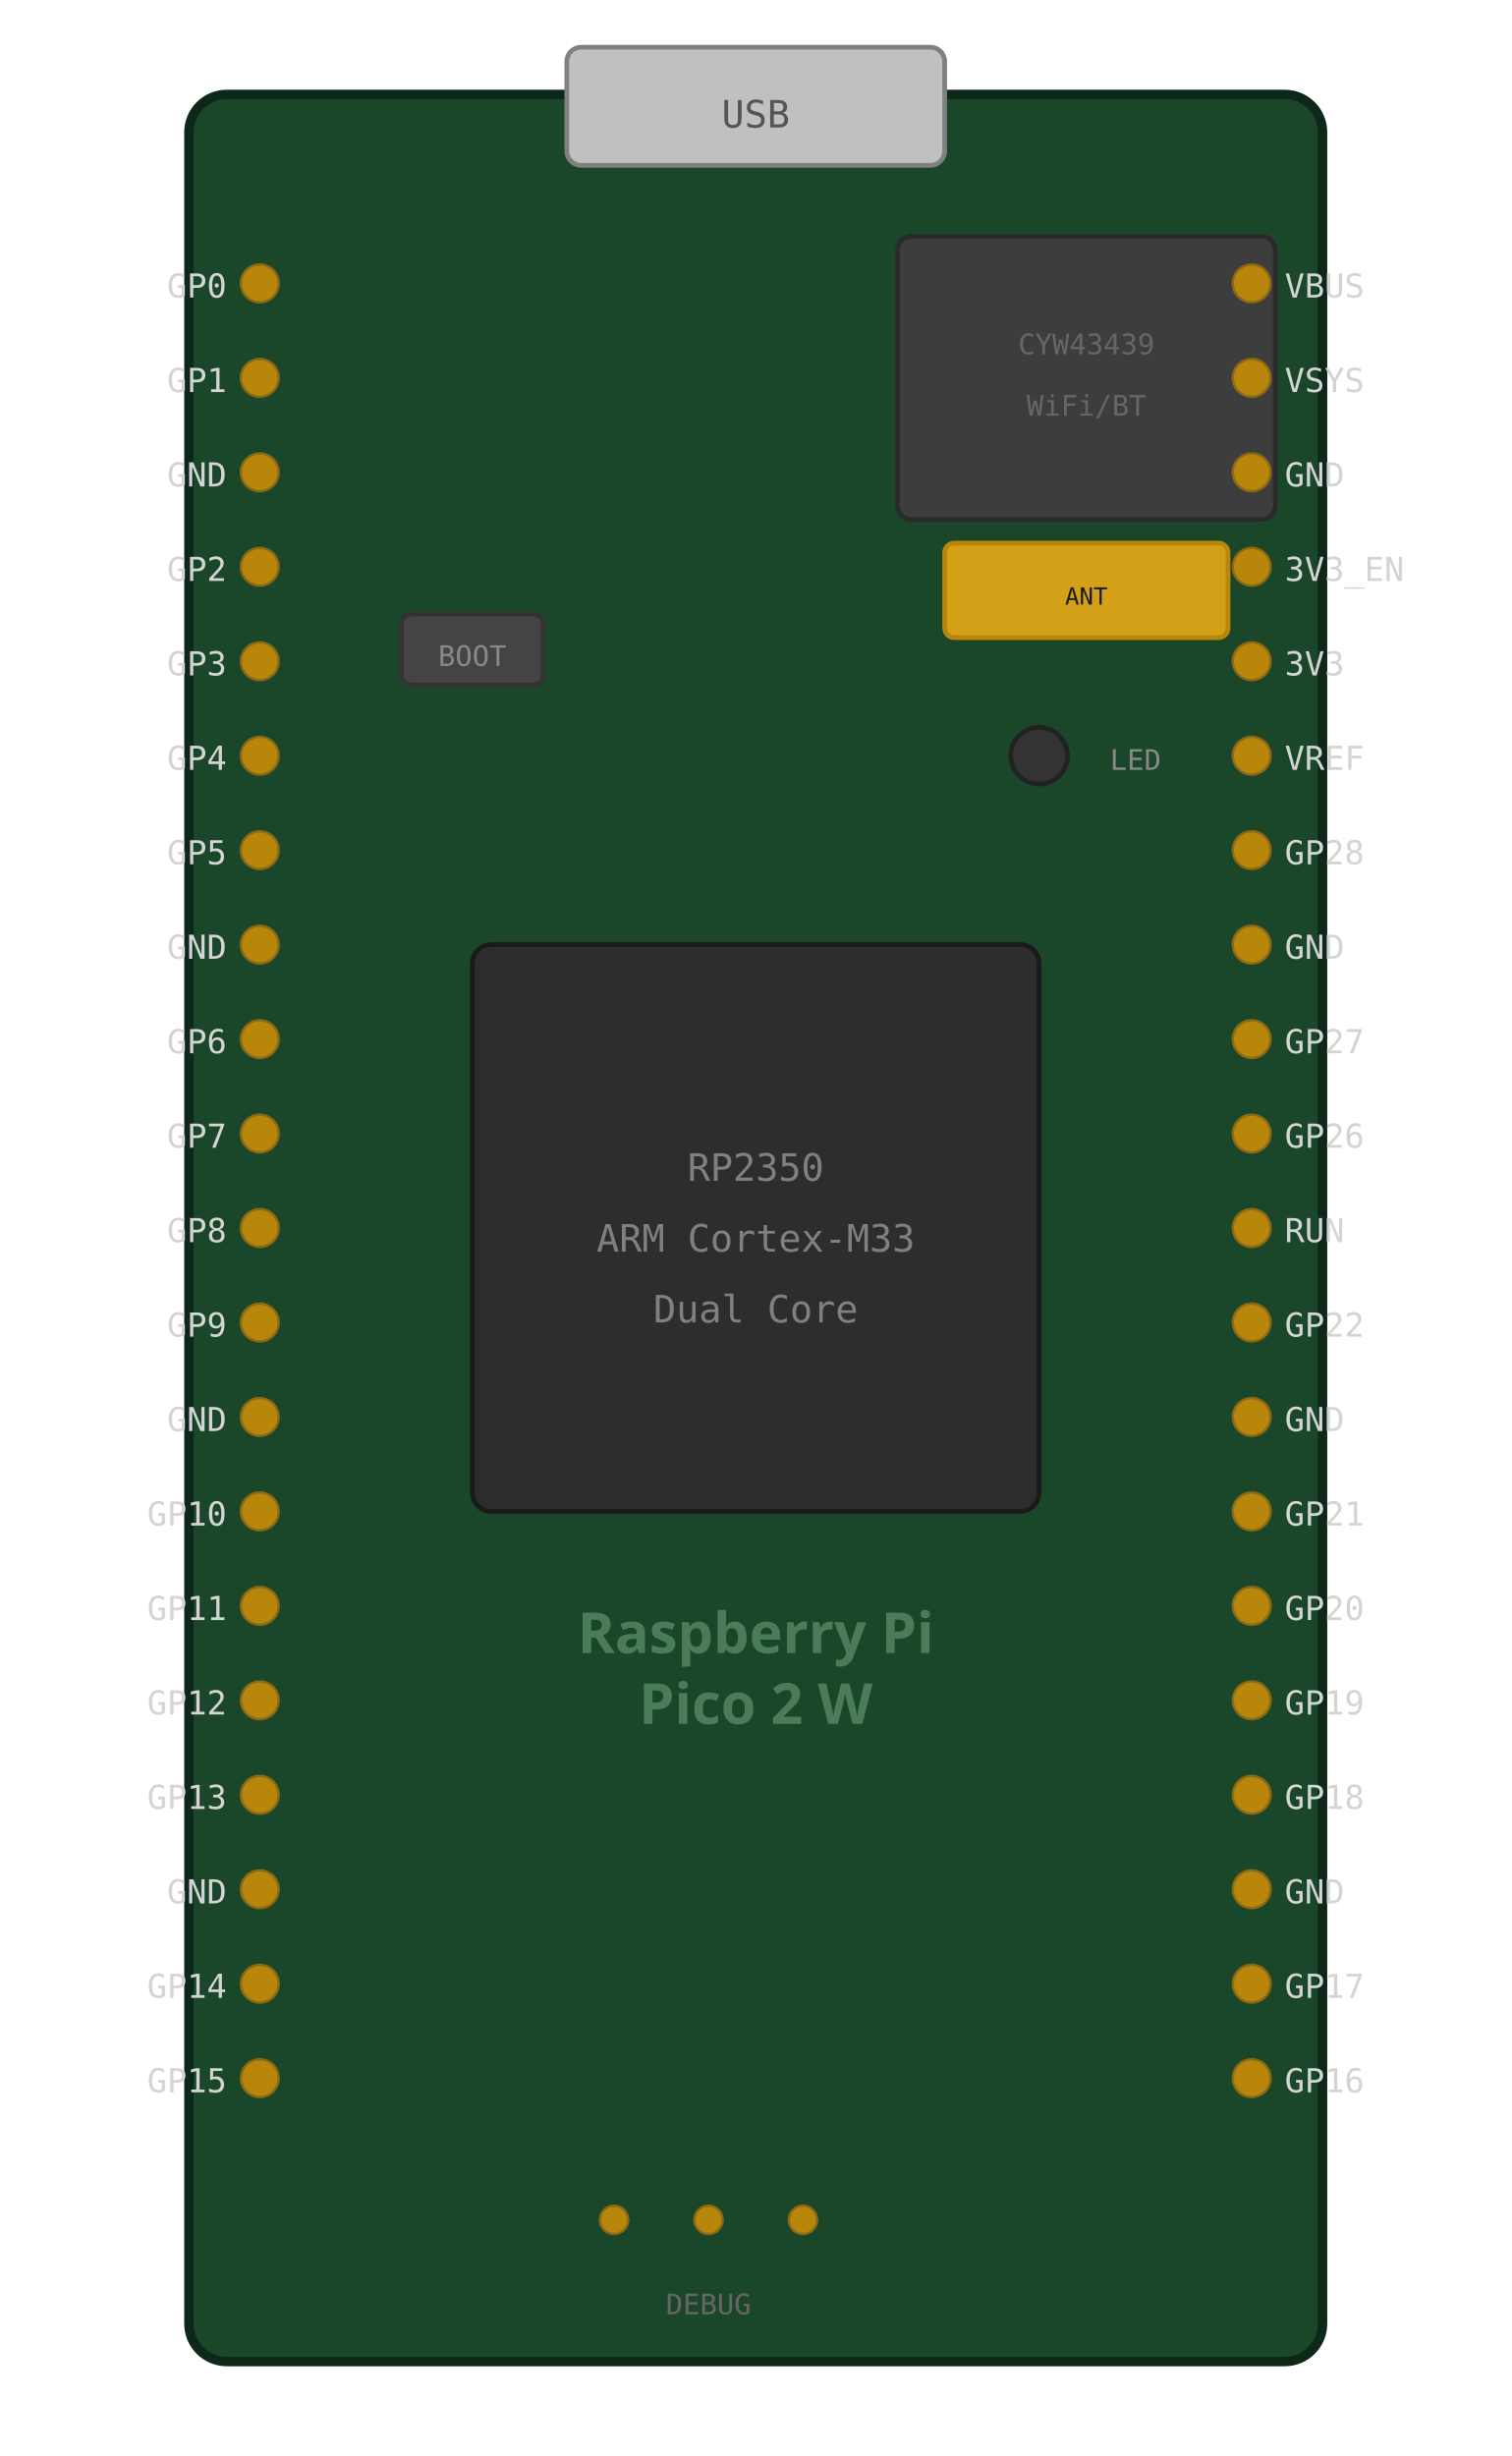
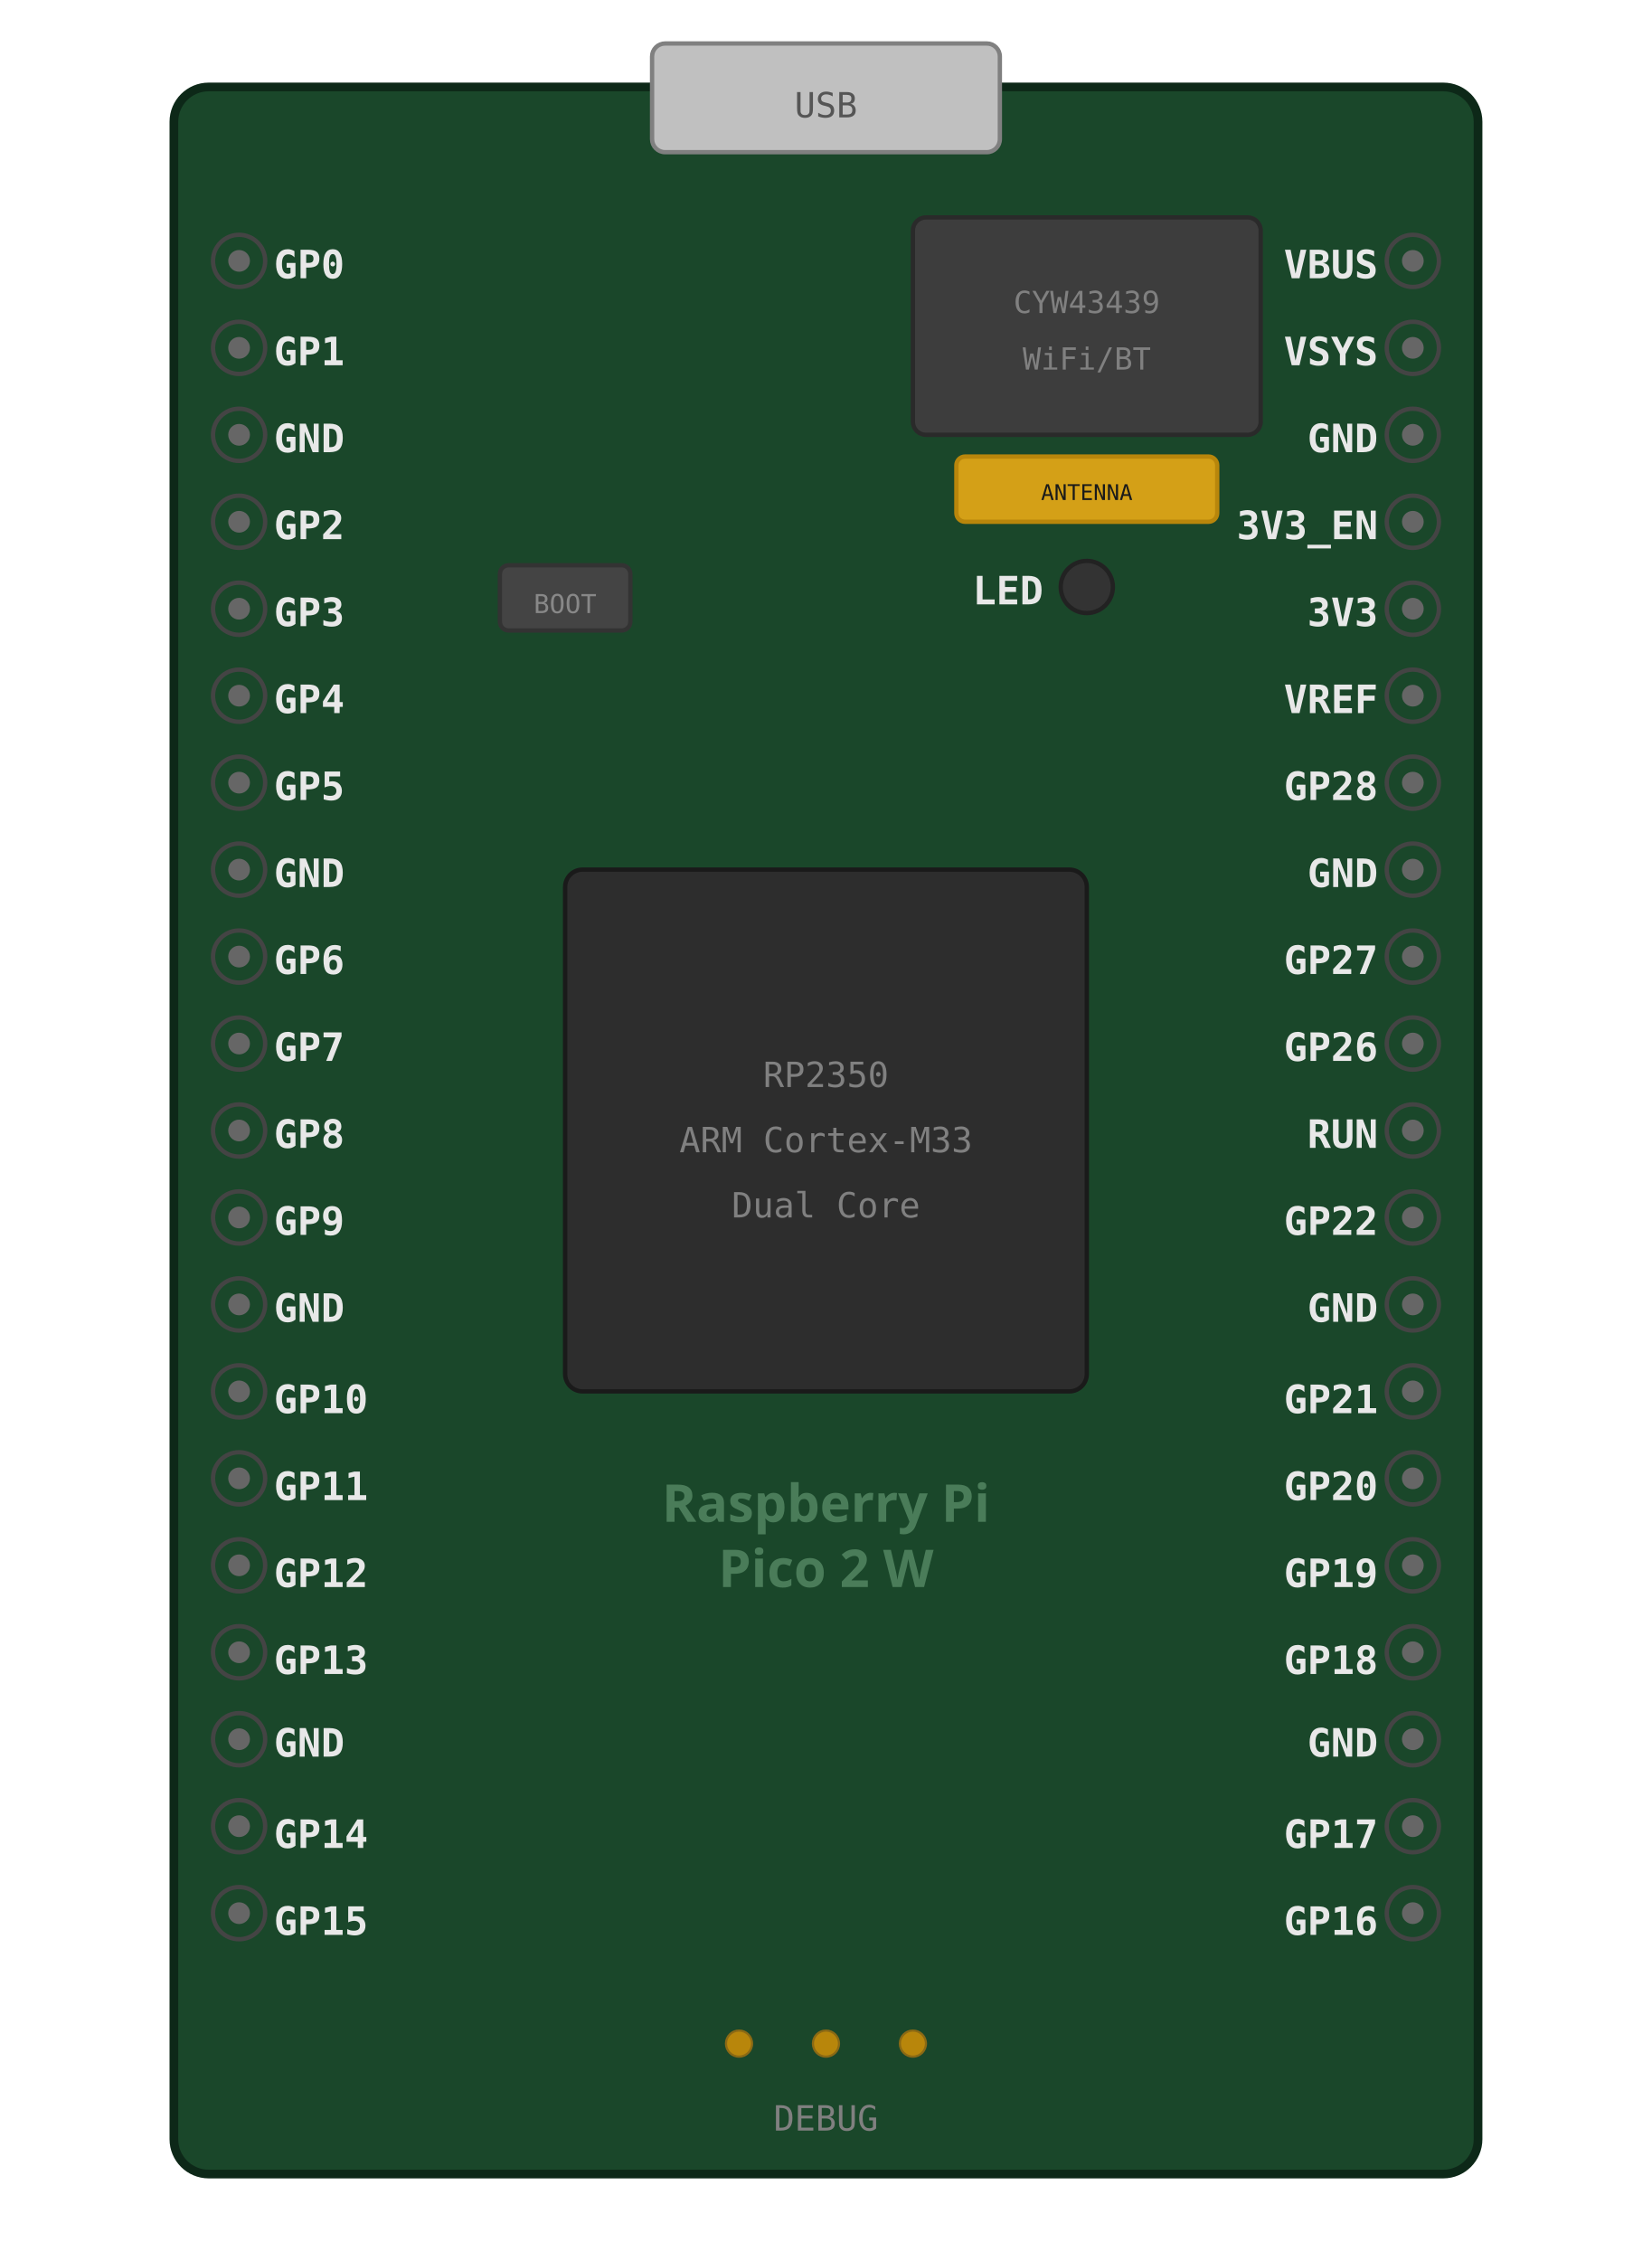
- <svg xmlns="http://www.w3.org/2000/svg" viewBox="0 0 320 520" class="pico2w-board">
+ <svg xmlns="http://www.w3.org/2000/svg" viewBox="0 0 380 520" class="pico2w-board">
  <defs>
    <style>
      .board-body { fill: #1a472a; stroke: #0d2818; stroke-width: 2; }
      .usb-connector { fill: #c0c0c0; stroke: #808080; stroke-width: 1; }
      .chip { fill: #2d2d2d; stroke: #1a1a1a; stroke-width: 1; }
      .chip-text { fill: #808080; font-family: monospace; font-size: 8px; }
      .wifi-module { fill: #3d3d3d; stroke: #2a2a2a; stroke-width: 1; }
-       .wifi-text { fill: #666; font-family: monospace; font-size: 6px; }
+       .wifi-text { fill: #808080; font-family: monospace; font-size: 7px; }
      .antenna { fill: #d4a017; stroke: #b8860b; stroke-width: 1; }
-       .pin-hole { fill: #b8860b; stroke: #8b6914; stroke-width: 0.5; }
-       .pin-label { fill: #d4d4d4; font-family: monospace; font-size: 7px; }
+       .pin-hole { fill: none; stroke: #444; stroke-width: 1; }
+       .pin-label { fill: #e8e8e8; font-family: monospace; font-size: 9px; font-weight: bold; }
      .pin-label-right { text-anchor: start; }
      .pin-label-left { text-anchor: end; }
      .led-onboard { fill: #333; stroke: #222; stroke-width: 1; }
      .led-onboard.on { fill: #00ff00; filter: drop-shadow(0 0 4px #00ff00); }
+       .led-onboard.pwm { fill: #ffaa00; filter: drop-shadow(0 0 4px #ffaa00); animation: pwm-pulse 0.5s ease-in-out infinite; }
+       @keyframes pwm-pulse { 0%, 100% { opacity: 0.4; } 50% { opacity: 1; } }
      .bootsel { fill: #444; stroke: #333; stroke-width: 1; rx: 2; }
      .debug-header { fill: #b8860b; stroke: #8b6914; stroke-width: 0.5; }
-       .pin-indicator { opacity: 0; transition: opacity 0.2s; }
-       .pin-indicator.active { opacity: 1; }
+       .pin-base { fill: #666; opacity: 1; }
+       .pin-indicator { fill: none; opacity: 0; transition: opacity 0.2s; }
+       .pin-indicator.active { opacity: 0.8; }
      .pin-high { fill: #00ff00; }
      .pin-low { fill: #444; }
      .pin-pwm { fill: #ffaa00; }
    </style>
  </defs>
-   <rect class="board-body" x="40" y="20" width="240" height="480" rx="8" />
-   <rect class="usb-connector" x="120" y="10" width="80" height="25" rx="3" />
-   <text x="160" y="27" text-anchor="middle" fill="#555" font-size="8" font-family="monospace">USB</text>
-   <rect class="wifi-module" x="190" y="50" width="80" height="60" rx="3" />
-   <text class="wifi-text" x="230" y="75" text-anchor="middle">CYW43439</text>
-   <text class="wifi-text" x="230" y="88" text-anchor="middle">WiFi/BT</text>
-   <rect class="antenna" x="200" y="115" width="60" height="20" rx="2" />
-   <text x="230" y="128" text-anchor="middle" fill="#1a1a1a" font-size="5" font-family="monospace">ANT</text>
-   <rect class="chip" x="100" y="200" width="120" height="120" rx="4" />
-   <text class="chip-text" x="160" y="250" text-anchor="middle">RP2350</text>
-   <text class="chip-text" x="160" y="265" text-anchor="middle">ARM Cortex-M33</text>
-   <text class="chip-text" x="160" y="280" text-anchor="middle">Dual Core</text>
-   <rect class="bootsel" x="85" y="130" width="30" height="15" />
-   <text x="100" y="141" text-anchor="middle" fill="#888" font-size="6" font-family="monospace">BOOT</text>
-   <circle id="led-gp25" class="led-onboard" cx="220" cy="160" r="6" />
-   <text x="235" y="163" fill="#888" font-size="6" font-family="monospace">LED</text>
+   <rect class="board-body" x="40" y="20" width="300" height="480" rx="8" />
+   <rect class="usb-connector" x="150" y="10" width="80" height="25" rx="3" />
+   <text x="190" y="27" text-anchor="middle" fill="#555" font-size="8" font-family="monospace">USB</text>
+   <rect class="wifi-module" x="210" y="50" width="80" height="50" rx="3" />
+   <text class="wifi-text" x="250" y="72" text-anchor="middle">CYW43439</text>
+   <text class="wifi-text" x="250" y="85" text-anchor="middle">WiFi/BT</text>
+   <rect class="antenna" x="220" y="105" width="60" height="15" rx="2" />
+   <text x="250" y="115" text-anchor="middle" fill="#1a1a1a" font-size="5" font-family="monospace">ANTENNA</text>
+   <rect class="chip" x="130" y="200" width="120" height="120" rx="4" />
+   <text class="chip-text" x="190" y="250" text-anchor="middle">RP2350</text>
+   <text class="chip-text" x="190" y="265" text-anchor="middle">ARM Cortex-M33</text>
+   <text class="chip-text" x="190" y="280" text-anchor="middle">Dual Core</text>
+   <rect class="bootsel" x="115" y="130" width="30" height="15" />
+   <text x="130" y="141" text-anchor="middle" fill="#888" font-size="6" font-family="monospace">BOOT</text>
+   <circle id="led-gp25" class="led-onboard" cx="250" cy="135" r="6" />
+   <text class="pin-label" x="240" y="139" text-anchor="end">LED</text>
  <g id="left-pins">
-     <circle class="pin-hole" cx="55" cy="60" r="4" />
-     <circle id="pin-0" class="pin-indicator pin-low" cx="55" cy="60" r="3" />
-     <text class="pin-label pin-label-left" x="48" y="63">GP0</text>
-     <circle class="pin-hole" cx="55" cy="80" r="4" />
-     <circle id="pin-1" class="pin-indicator pin-low" cx="55" cy="80" r="3" />
-     <text class="pin-label pin-label-left" x="48" y="83">GP1</text>
-     <circle class="pin-hole" cx="55" cy="100" r="4" />
-     <text class="pin-label pin-label-left" x="48" y="103">GND</text>
-     <circle class="pin-hole" cx="55" cy="120" r="4" />
-     <circle id="pin-2" class="pin-indicator pin-low" cx="55" cy="120" r="3" />
-     <text class="pin-label pin-label-left" x="48" y="123">GP2</text>
-     <circle class="pin-hole" cx="55" cy="140" r="4" />
-     <circle id="pin-3" class="pin-indicator pin-low" cx="55" cy="140" r="3" />
-     <text class="pin-label pin-label-left" x="48" y="143">GP3</text>
-     <circle class="pin-hole" cx="55" cy="160" r="4" />
-     <circle id="pin-4" class="pin-indicator pin-low" cx="55" cy="160" r="3" />
-     <text class="pin-label pin-label-left" x="48" y="163">GP4</text>
-     <circle class="pin-hole" cx="55" cy="180" r="4" />
-     <circle id="pin-5" class="pin-indicator pin-low" cx="55" cy="180" r="3" />
-     <text class="pin-label pin-label-left" x="48" y="183">GP5</text>
-     <circle class="pin-hole" cx="55" cy="200" r="4" />
-     <text class="pin-label pin-label-left" x="48" y="203">GND</text>
-     <circle class="pin-hole" cx="55" cy="220" r="4" />
-     <circle id="pin-6" class="pin-indicator pin-low" cx="55" cy="220" r="3" />
-     <text class="pin-label pin-label-left" x="48" y="223">GP6</text>
-     <circle class="pin-hole" cx="55" cy="240" r="4" />
-     <circle id="pin-7" class="pin-indicator pin-low" cx="55" cy="240" r="3" />
-     <text class="pin-label pin-label-left" x="48" y="243">GP7</text>
-     <circle class="pin-hole" cx="55" cy="260" r="4" />
-     <circle id="pin-8" class="pin-indicator pin-low" cx="55" cy="260" r="3" />
-     <text class="pin-label pin-label-left" x="48" y="263">GP8</text>
-     <circle class="pin-hole" cx="55" cy="280" r="4" />
-     <circle id="pin-9" class="pin-indicator pin-low" cx="55" cy="280" r="3" />
-     <text class="pin-label pin-label-left" x="48" y="283">GP9</text>
-     <circle class="pin-hole" cx="55" cy="300" r="4" />
-     <text class="pin-label pin-label-left" x="48" y="303">GND</text>
-     <circle class="pin-hole" cx="55" cy="320" r="4" />
-     <circle id="pin-10" class="pin-indicator pin-low" cx="55" cy="320" r="3" />
-     <text class="pin-label pin-label-left" x="48" y="323">GP10</text>
-     <circle class="pin-hole" cx="55" cy="340" r="4" />
-     <circle id="pin-11" class="pin-indicator pin-low" cx="55" cy="340" r="3" />
-     <text class="pin-label pin-label-left" x="48" y="343">GP11</text>
-     <circle class="pin-hole" cx="55" cy="360" r="4" />
-     <circle id="pin-12" class="pin-indicator pin-low" cx="55" cy="360" r="3" />
-     <text class="pin-label pin-label-left" x="48" y="363">GP12</text>
-     <circle class="pin-hole" cx="55" cy="380" r="4" />
-     <circle id="pin-13" class="pin-indicator pin-low" cx="55" cy="380" r="3" />
-     <text class="pin-label pin-label-left" x="48" y="383">GP13</text>
-     <circle class="pin-hole" cx="55" cy="400" r="4" />
-     <text class="pin-label pin-label-left" x="48" y="403">GND</text>
-     <circle class="pin-hole" cx="55" cy="420" r="4" />
-     <circle id="pin-14" class="pin-indicator pin-low" cx="55" cy="420" r="3" />
-     <text class="pin-label pin-label-left" x="48" y="423">GP14</text>
-     <circle class="pin-hole" cx="55" cy="440" r="4" />
-     <circle id="pin-15" class="pin-indicator pin-low" cx="55" cy="440" r="3" />
-     <text class="pin-label pin-label-left" x="48" y="443">GP15</text>
+     <circle class="pin-hole" cx="55" cy="60" r="6" />
+     <circle class="pin-base" cx="55" cy="60" r="2.5" />
+     <circle id="pin-0" class="pin-indicator" cx="55" cy="60" r="4.5" />
+     <text class="pin-label pin-label-right" x="63" y="64">GP0</text>
+     <circle class="pin-hole" cx="55" cy="80" r="6" />
+     <circle class="pin-base" cx="55" cy="80" r="2.5" />
+     <circle id="pin-1" class="pin-indicator" cx="55" cy="80" r="4.5" />
+     <text class="pin-label pin-label-right" x="63" y="84">GP1</text>
+     <circle class="pin-hole" cx="55" cy="100" r="6" />
+     <circle class="pin-base" cx="55" cy="100" r="2.5" />
+     <text class="pin-label pin-label-right" x="63" y="104">GND</text>
+     <circle class="pin-hole" cx="55" cy="120" r="6" />
+     <circle class="pin-base" cx="55" cy="120" r="2.5" />
+     <circle id="pin-2" class="pin-indicator" cx="55" cy="120" r="4.5" />
+     <text class="pin-label pin-label-right" x="63" y="124">GP2</text>
+     <circle class="pin-hole" cx="55" cy="140" r="6" />
+     <circle class="pin-base" cx="55" cy="140" r="2.5" />
+     <circle id="pin-3" class="pin-indicator" cx="55" cy="140" r="4.5" />
+     <text class="pin-label pin-label-right" x="63" y="144">GP3</text>
+     <circle class="pin-hole" cx="55" cy="160" r="6" />
+     <circle class="pin-base" cx="55" cy="160" r="2.5" />
+     <circle id="pin-4" class="pin-indicator" cx="55" cy="160" r="4.5" />
+     <text class="pin-label pin-label-right" x="63" y="164">GP4</text>
+     <circle class="pin-hole" cx="55" cy="180" r="6" />
+     <circle class="pin-base" cx="55" cy="180" r="2.5" />
+     <circle id="pin-5" class="pin-indicator" cx="55" cy="180" r="4.5" />
+     <text class="pin-label pin-label-right" x="63" y="184">GP5</text>
+     <circle class="pin-hole" cx="55" cy="200" r="6" />
+     <circle class="pin-base" cx="55" cy="200" r="2.5" />
+     <text class="pin-label pin-label-right" x="63" y="204">GND</text>
+     <circle class="pin-hole" cx="55" cy="220" r="6" />
+     <circle class="pin-base" cx="55" cy="220" r="2.5" />
+     <circle id="pin-6" class="pin-indicator" cx="55" cy="220" r="4.5" />
+     <text class="pin-label pin-label-right" x="63" y="224">GP6</text>
+     <circle class="pin-hole" cx="55" cy="240" r="6" />
+     <circle class="pin-base" cx="55" cy="240" r="2.5" />
+     <circle id="pin-7" class="pin-indicator" cx="55" cy="240" r="4.5" />
+     <text class="pin-label pin-label-right" x="63" y="244">GP7</text>
+     <circle class="pin-hole" cx="55" cy="260" r="6" />
+     <circle class="pin-base" cx="55" cy="260" r="2.5" />
+     <circle id="pin-8" class="pin-indicator" cx="55" cy="260" r="4.5" />
+     <text class="pin-label pin-label-right" x="63" y="264">GP8</text>
+     <circle class="pin-hole" cx="55" cy="280" r="6" />
+     <circle class="pin-base" cx="55" cy="280" r="2.5" />
+     <circle id="pin-9" class="pin-indicator" cx="55" cy="280" r="4.5" />
+     <text class="pin-label pin-label-right" x="63" y="284">GP9</text>
+     <circle class="pin-hole" cx="55" cy="300" r="6" />
+     <circle class="pin-base" cx="55" cy="300" r="2.5" />
+     <text class="pin-label pin-label-right" x="63" y="304">GND</text>
+     <circle class="pin-hole" cx="55" cy="320" r="6" />
+     <circle class="pin-base" cx="55" cy="320" r="2.5" />
+     <circle id="pin-10" class="pin-indicator" cx="55" cy="320" r="4.5" />
+     <text class="pin-label pin-label-right" x="63" y="325">GP10</text>
+     <circle class="pin-hole" cx="55" cy="340" r="6" />
+     <circle class="pin-base" cx="55" cy="340" r="2.5" />
+     <circle id="pin-11" class="pin-indicator" cx="55" cy="340" r="4.5" />
+     <text class="pin-label pin-label-right" x="63" y="345">GP11</text>
+     <circle class="pin-hole" cx="55" cy="360" r="6" />
+     <circle class="pin-base" cx="55" cy="360" r="2.5" />
+     <circle id="pin-12" class="pin-indicator" cx="55" cy="360" r="4.5" />
+     <text class="pin-label pin-label-right" x="63" y="365">GP12</text>
+     <circle class="pin-hole" cx="55" cy="380" r="6" />
+     <circle class="pin-base" cx="55" cy="380" r="2.5" />
+     <circle id="pin-13" class="pin-indicator" cx="55" cy="380" r="4.5" />
+     <text class="pin-label pin-label-right" x="63" y="385">GP13</text>
+     <circle class="pin-hole" cx="55" cy="400" r="6" />
+     <circle class="pin-base" cx="55" cy="400" r="2.5" />
+     <text class="pin-label pin-label-right" x="63" y="404">GND</text>
+     <circle class="pin-hole" cx="55" cy="420" r="6" />
+     <circle class="pin-base" cx="55" cy="420" r="2.5" />
+     <circle id="pin-14" class="pin-indicator" cx="55" cy="420" r="4.5" />
+     <text class="pin-label pin-label-right" x="63" y="425">GP14</text>
+     <circle class="pin-hole" cx="55" cy="440" r="6" />
+     <circle class="pin-base" cx="55" cy="440" r="2.5" />
+     <circle id="pin-15" class="pin-indicator" cx="55" cy="440" r="4.5" />
+     <text class="pin-label pin-label-right" x="63" y="445">GP15</text>
  </g>
  <g id="right-pins">
-     <circle class="pin-hole" cx="265" cy="60" r="4" />
-     <text class="pin-label pin-label-right" x="272" y="63">VBUS</text>
-     <circle class="pin-hole" cx="265" cy="80" r="4" />
-     <text class="pin-label pin-label-right" x="272" y="83">VSYS</text>
-     <circle class="pin-hole" cx="265" cy="100" r="4" />
-     <text class="pin-label pin-label-right" x="272" y="103">GND</text>
-     <circle class="pin-hole" cx="265" cy="120" r="4" />
-     <text class="pin-label pin-label-right" x="272" y="123">3V3_EN</text>
-     <circle class="pin-hole" cx="265" cy="140" r="4" />
-     <text class="pin-label pin-label-right" x="272" y="143">3V3</text>
-     <circle class="pin-hole" cx="265" cy="160" r="4" />
-     <text class="pin-label pin-label-right" x="272" y="163">VREF</text>
-     <circle class="pin-hole" cx="265" cy="180" r="4" />
-     <circle id="pin-28" class="pin-indicator pin-low" cx="265" cy="180" r="3" />
-     <text class="pin-label pin-label-right" x="272" y="183">GP28</text>
-     <circle class="pin-hole" cx="265" cy="200" r="4" />
-     <text class="pin-label pin-label-right" x="272" y="203">GND</text>
-     <circle class="pin-hole" cx="265" cy="220" r="4" />
-     <circle id="pin-27" class="pin-indicator pin-low" cx="265" cy="220" r="3" />
-     <text class="pin-label pin-label-right" x="272" y="223">GP27</text>
-     <circle class="pin-hole" cx="265" cy="240" r="4" />
-     <circle id="pin-26" class="pin-indicator pin-low" cx="265" cy="240" r="3" />
-     <text class="pin-label pin-label-right" x="272" y="243">GP26</text>
-     <circle class="pin-hole" cx="265" cy="260" r="4" />
-     <text class="pin-label pin-label-right" x="272" y="263">RUN</text>
-     <circle class="pin-hole" cx="265" cy="280" r="4" />
-     <circle id="pin-22" class="pin-indicator pin-low" cx="265" cy="280" r="3" />
-     <text class="pin-label pin-label-right" x="272" y="283">GP22</text>
-     <circle class="pin-hole" cx="265" cy="300" r="4" />
-     <text class="pin-label pin-label-right" x="272" y="303">GND</text>
-     <circle class="pin-hole" cx="265" cy="320" r="4" />
-     <circle id="pin-21" class="pin-indicator pin-low" cx="265" cy="320" r="3" />
-     <text class="pin-label pin-label-right" x="272" y="323">GP21</text>
-     <circle class="pin-hole" cx="265" cy="340" r="4" />
-     <circle id="pin-20" class="pin-indicator pin-low" cx="265" cy="340" r="3" />
-     <text class="pin-label pin-label-right" x="272" y="343">GP20</text>
-     <circle class="pin-hole" cx="265" cy="360" r="4" />
-     <circle id="pin-19" class="pin-indicator pin-low" cx="265" cy="360" r="3" />
-     <text class="pin-label pin-label-right" x="272" y="363">GP19</text>
-     <circle class="pin-hole" cx="265" cy="380" r="4" />
-     <circle id="pin-18" class="pin-indicator pin-low" cx="265" cy="380" r="3" />
-     <text class="pin-label pin-label-right" x="272" y="383">GP18</text>
-     <circle class="pin-hole" cx="265" cy="400" r="4" />
-     <text class="pin-label pin-label-right" x="272" y="403">GND</text>
-     <circle class="pin-hole" cx="265" cy="420" r="4" />
-     <circle id="pin-17" class="pin-indicator pin-low" cx="265" cy="420" r="3" />
-     <text class="pin-label pin-label-right" x="272" y="423">GP17</text>
-     <circle class="pin-hole" cx="265" cy="440" r="4" />
-     <circle id="pin-16" class="pin-indicator pin-low" cx="265" cy="440" r="3" />
-     <text class="pin-label pin-label-right" x="272" y="443">GP16</text>
+     <circle class="pin-hole" cx="325" cy="60" r="6" />
+     <circle class="pin-base" cx="325" cy="60" r="2.5" />
+     <text class="pin-label pin-label-left" x="317" y="64">VBUS</text>
+     <circle class="pin-hole" cx="325" cy="80" r="6" />
+     <circle class="pin-base" cx="325" cy="80" r="2.5" />
+     <text class="pin-label pin-label-left" x="317" y="84">VSYS</text>
+     <circle class="pin-hole" cx="325" cy="100" r="6" />
+     <circle class="pin-base" cx="325" cy="100" r="2.5" />
+     <text class="pin-label pin-label-left" x="317" y="104">GND</text>
+     <circle class="pin-hole" cx="325" cy="120" r="6" />
+     <circle class="pin-base" cx="325" cy="120" r="2.5" />
+     <text class="pin-label pin-label-left" x="317" y="124">3V3_EN</text>
+     <circle class="pin-hole" cx="325" cy="140" r="6" />
+     <circle class="pin-base" cx="325" cy="140" r="2.5" />
+     <text class="pin-label pin-label-left" x="317" y="144">3V3</text>
+     <circle class="pin-hole" cx="325" cy="160" r="6" />
+     <circle class="pin-base" cx="325" cy="160" r="2.5" />
+     <text class="pin-label pin-label-left" x="317" y="164">VREF</text>
+     <circle class="pin-hole" cx="325" cy="180" r="6" />
+     <circle class="pin-base" cx="325" cy="180" r="2.5" />
+     <circle id="pin-28" class="pin-indicator" cx="325" cy="180" r="4.5" />
+     <text class="pin-label pin-label-left" x="317" y="184">GP28</text>
+     <circle class="pin-hole" cx="325" cy="200" r="6" />
+     <circle class="pin-base" cx="325" cy="200" r="2.5" />
+     <text class="pin-label pin-label-left" x="317" y="204">GND</text>
+     <circle class="pin-hole" cx="325" cy="220" r="6" />
+     <circle class="pin-base" cx="325" cy="220" r="2.5" />
+     <circle id="pin-27" class="pin-indicator" cx="325" cy="220" r="4.5" />
+     <text class="pin-label pin-label-left" x="317" y="224">GP27</text>
+     <circle class="pin-hole" cx="325" cy="240" r="6" />
+     <circle class="pin-base" cx="325" cy="240" r="2.5" />
+     <circle id="pin-26" class="pin-indicator" cx="325" cy="240" r="4.5" />
+     <text class="pin-label pin-label-left" x="317" y="244">GP26</text>
+     <circle class="pin-hole" cx="325" cy="260" r="6" />
+     <circle class="pin-base" cx="325" cy="260" r="2.5" />
+     <text class="pin-label pin-label-left" x="317" y="264">RUN</text>
+     <circle class="pin-hole" cx="325" cy="280" r="6" />
+     <circle class="pin-base" cx="325" cy="280" r="2.5" />
+     <circle id="pin-22" class="pin-indicator" cx="325" cy="280" r="4.5" />
+     <text class="pin-label pin-label-left" x="317" y="284">GP22</text>
+     <circle class="pin-hole" cx="325" cy="300" r="6" />
+     <circle class="pin-base" cx="325" cy="300" r="2.5" />
+     <text class="pin-label pin-label-left" x="317" y="304">GND</text>
+     <circle class="pin-hole" cx="325" cy="320" r="6" />
+     <circle class="pin-base" cx="325" cy="320" r="2.5" />
+     <circle id="pin-21" class="pin-indicator" cx="325" cy="320" r="4.5" />
+     <text class="pin-label pin-label-left" x="317" y="325">GP21</text>
+     <circle class="pin-hole" cx="325" cy="340" r="6" />
+     <circle class="pin-base" cx="325" cy="340" r="2.5" />
+     <circle id="pin-20" class="pin-indicator" cx="325" cy="340" r="4.5" />
+     <text class="pin-label pin-label-left" x="317" y="345">GP20</text>
+     <circle class="pin-hole" cx="325" cy="360" r="6" />
+     <circle class="pin-base" cx="325" cy="360" r="2.5" />
+     <circle id="pin-19" class="pin-indicator" cx="325" cy="360" r="4.5" />
+     <text class="pin-label pin-label-left" x="317" y="365">GP19</text>
+     <circle class="pin-hole" cx="325" cy="380" r="6" />
+     <circle class="pin-base" cx="325" cy="380" r="2.5" />
+     <circle id="pin-18" class="pin-indicator" cx="325" cy="380" r="4.5" />
+     <text class="pin-label pin-label-left" x="317" y="385">GP18</text>
+     <circle class="pin-hole" cx="325" cy="400" r="6" />
+     <circle class="pin-base" cx="325" cy="400" r="2.5" />
+     <text class="pin-label pin-label-left" x="317" y="404">GND</text>
+     <circle class="pin-hole" cx="325" cy="420" r="6" />
+     <circle class="pin-base" cx="325" cy="420" r="2.5" />
+     <circle id="pin-17" class="pin-indicator" cx="325" cy="420" r="4.5" />
+     <text class="pin-label pin-label-left" x="317" y="425">GP17</text>
+     <circle class="pin-hole" cx="325" cy="440" r="6" />
+     <circle class="pin-base" cx="325" cy="440" r="2.5" />
+     <circle id="pin-16" class="pin-indicator" cx="325" cy="440" r="4.5" />
+     <text class="pin-label pin-label-left" x="317" y="445">GP16</text>
  </g>
  <g id="debug-header">
-     <circle class="debug-header" cx="130" cy="470" r="3" />
-     <circle class="debug-header" cx="150" cy="470" r="3" />
    <circle class="debug-header" cx="170" cy="470" r="3" />
-     <text x="150" y="490" text-anchor="middle" fill="#666" font-size="6" font-family="monospace">DEBUG</text>
+     <circle class="debug-header" cx="190" cy="470" r="3" />
+     <circle class="debug-header" cx="210" cy="470" r="3" />
+     <text class="chip-text" x="190" y="490" text-anchor="middle">DEBUG</text>
  </g>
-   <text x="160" y="350" text-anchor="middle" fill="#4a7c59" font-size="12" font-family="sans-serif" font-weight="bold">Raspberry Pi</text>
-   <text x="160" y="365" text-anchor="middle" fill="#4a7c59" font-size="12" font-family="sans-serif" font-weight="bold">Pico 2 W</text>
+   <text x="190" y="350" text-anchor="middle" fill="#4a7c59" font-size="12" font-family="sans-serif" font-weight="bold">Raspberry Pi</text>
+   <text x="190" y="365" text-anchor="middle" fill="#4a7c59" font-size="12" font-family="sans-serif" font-weight="bold">Pico 2 W</text>
</svg>
